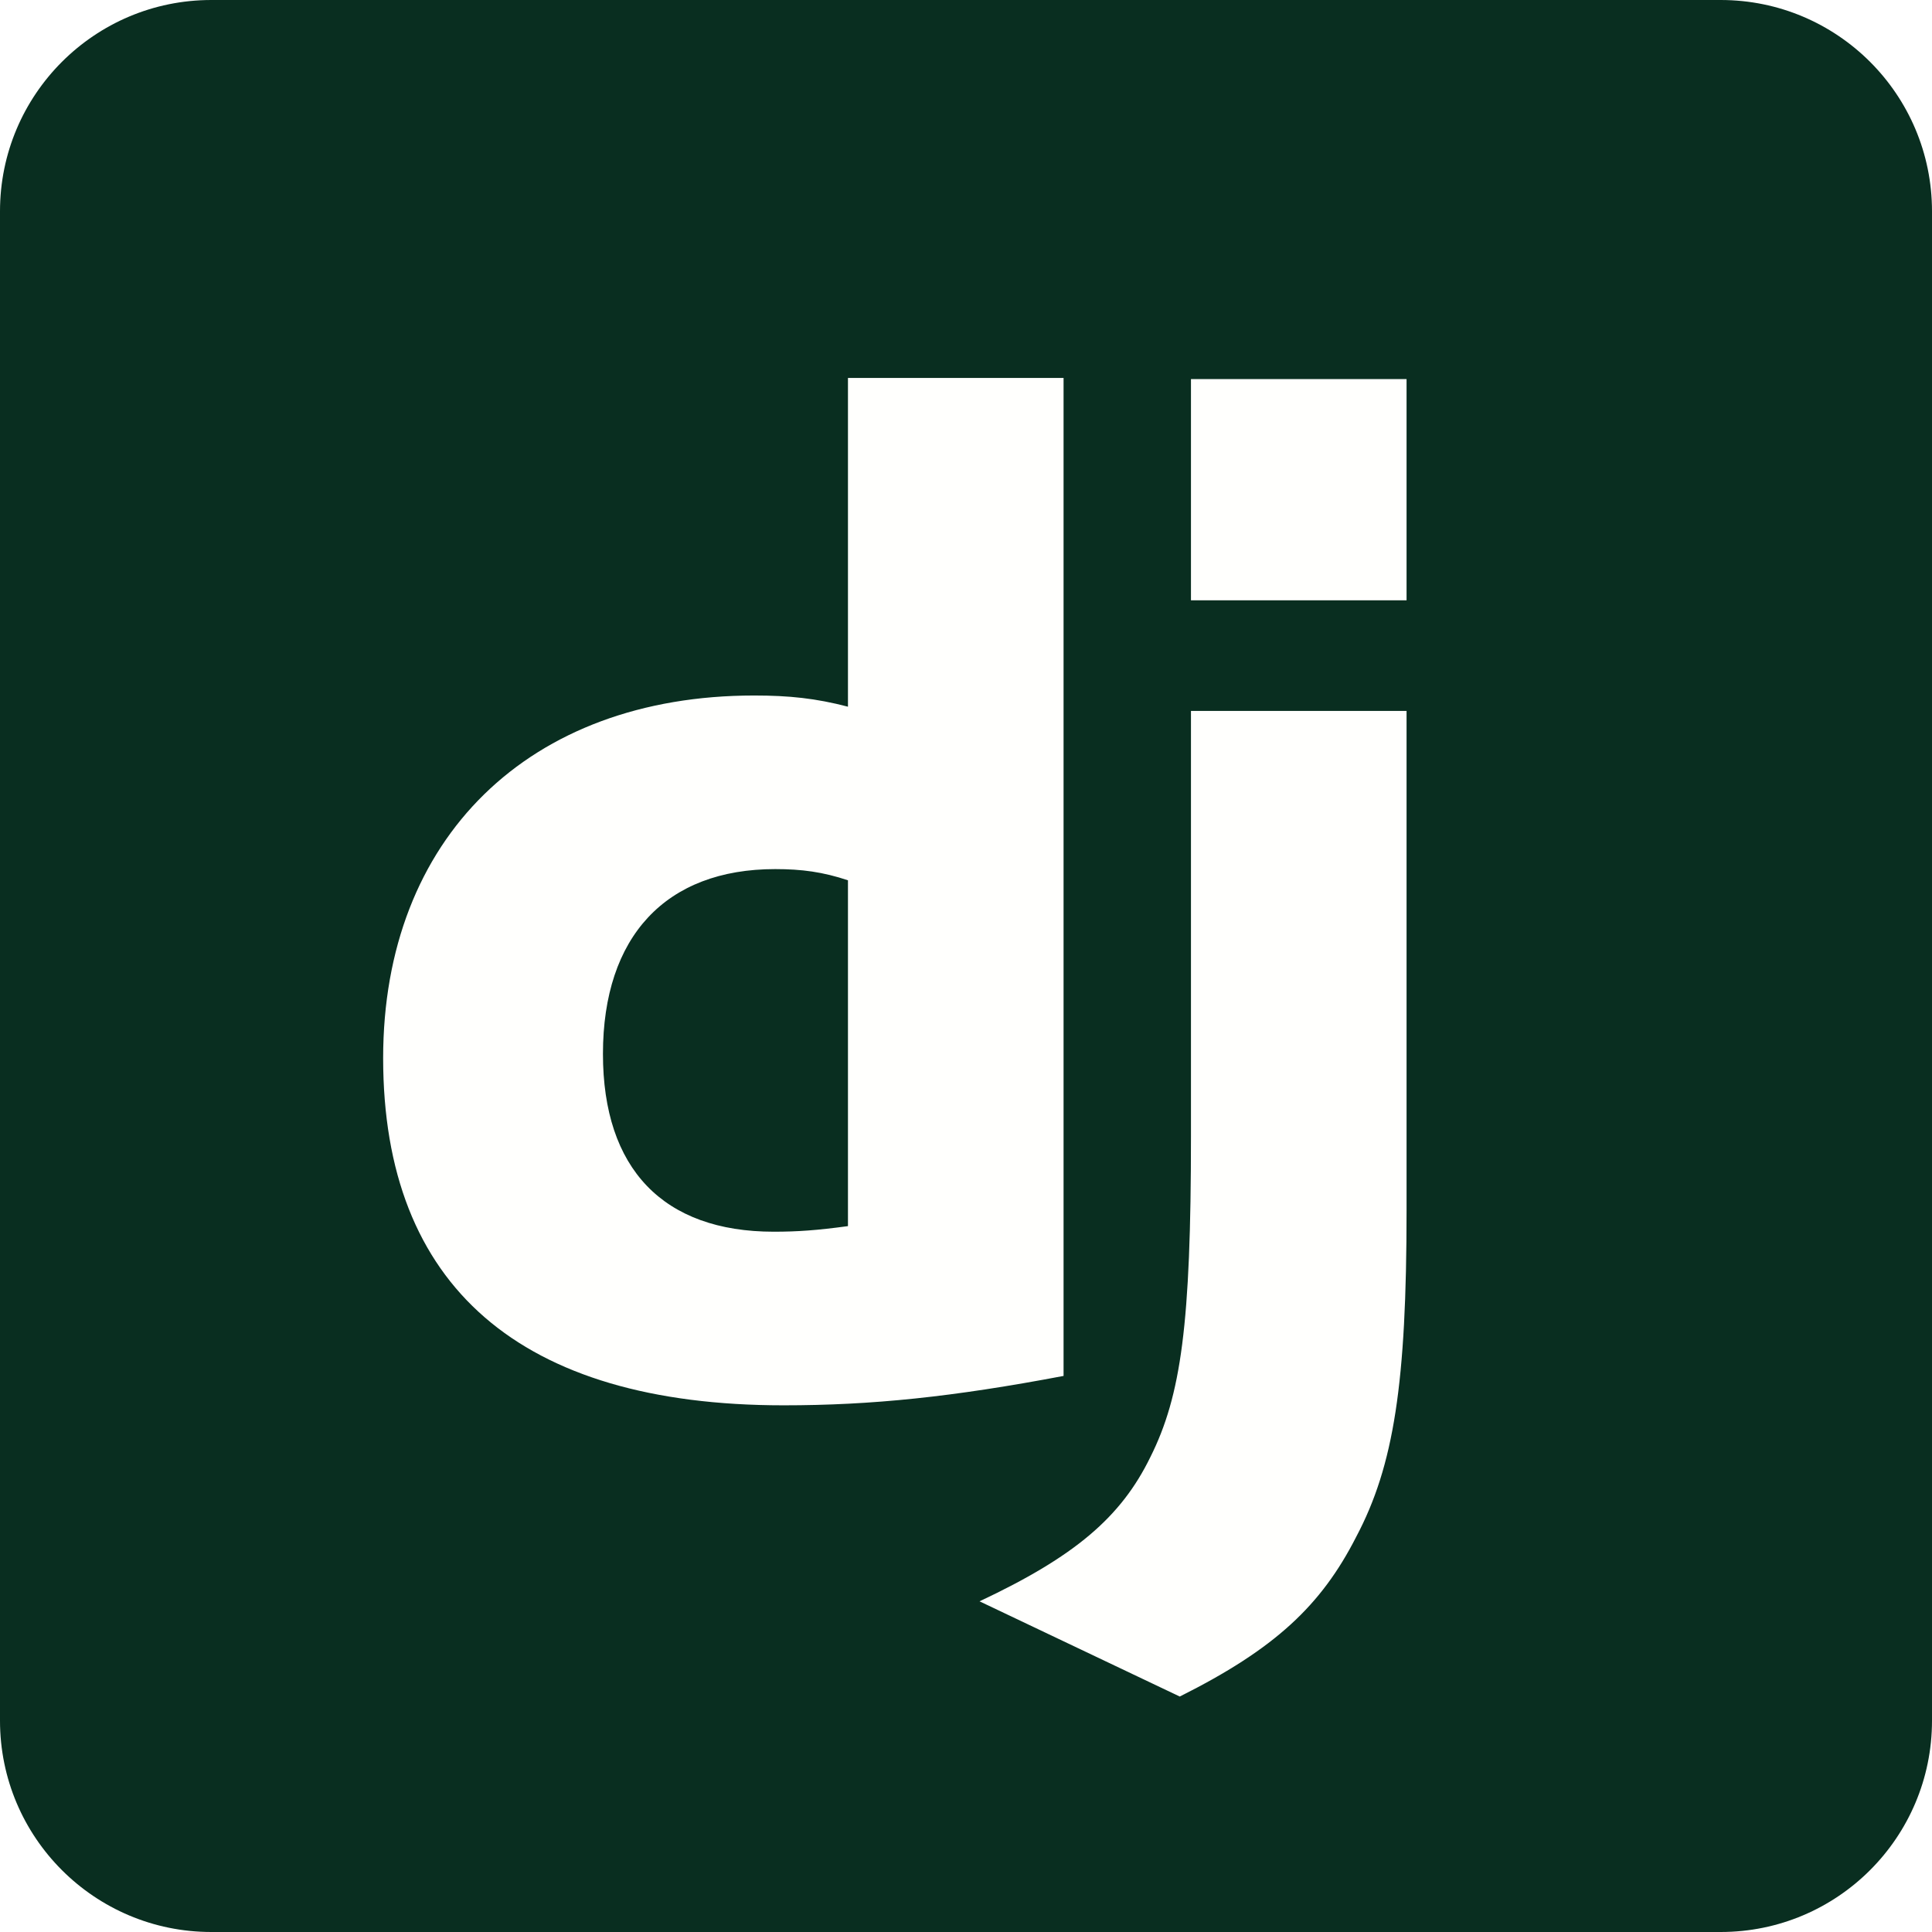
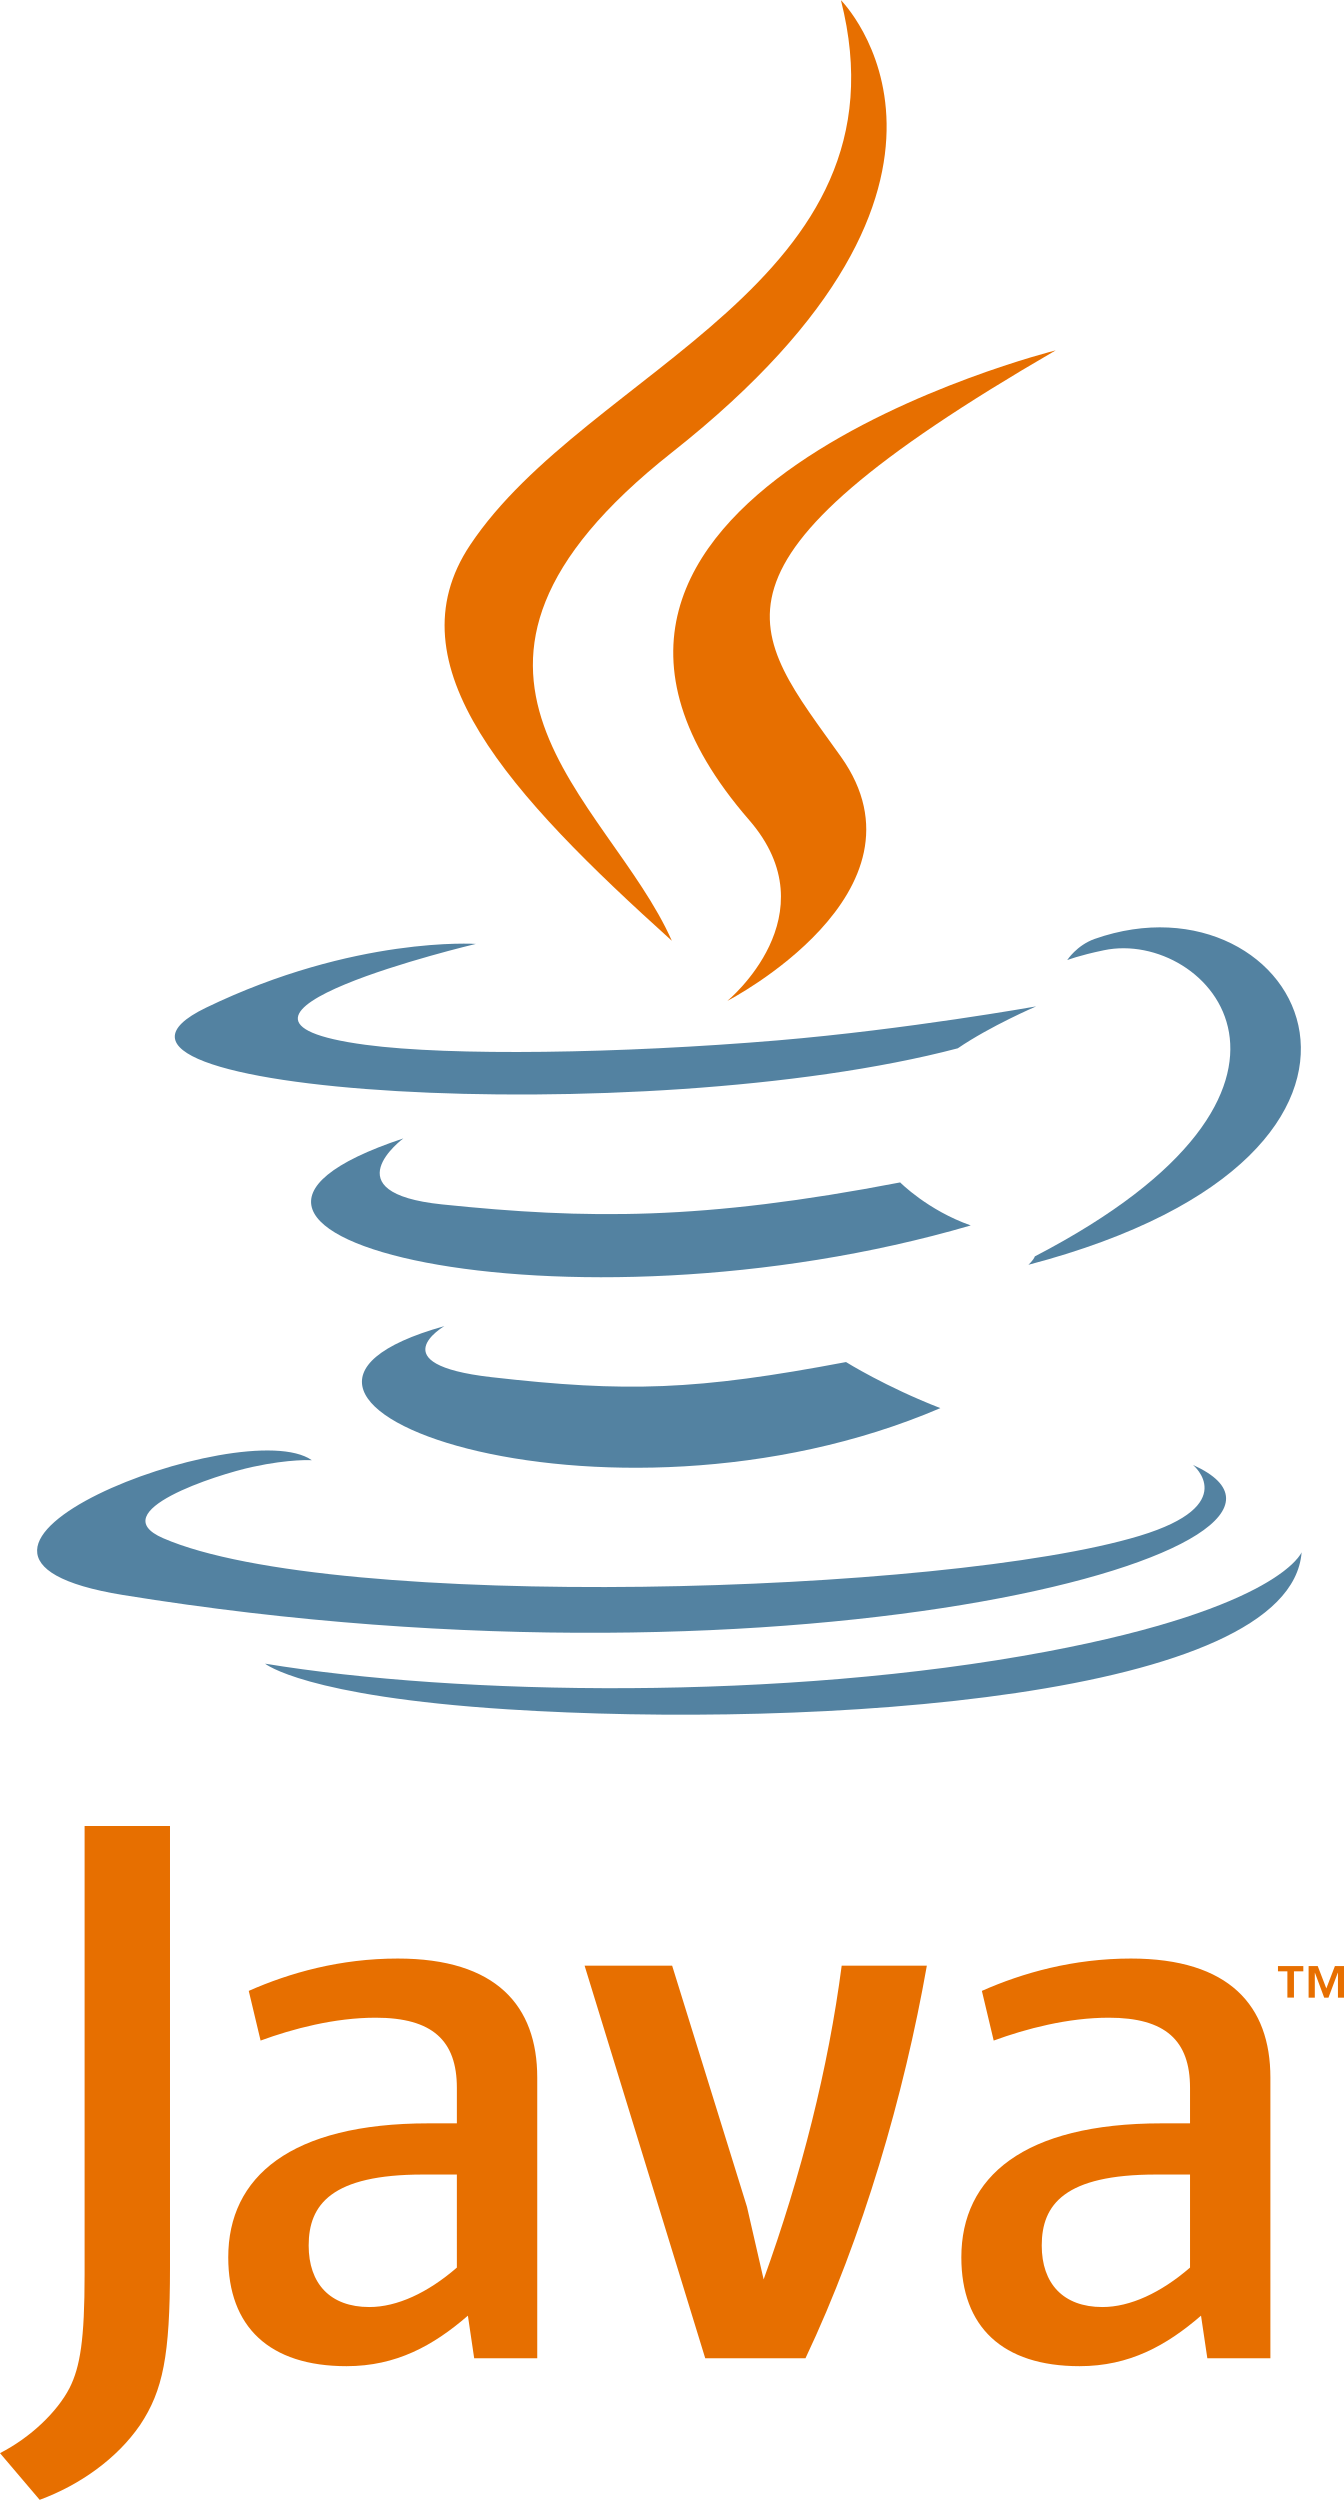
- <svg xmlns="http://www.w3.org/2000/svg" width="800px" height="800px" viewBox="0 0 256 256" version="1.1" preserveAspectRatio="xMidYMid">
-   <g>
-     <rect fill="#092E20" x="0" y="0" width="256" height="256" rx="28">
- 
- </rect>
-     <path d="M186.377,94.198 L186.377,160.424 C186.377,183.243 184.708,194.188 179.699,203.649 C175.06,212.741 168.938,218.491 156.324,224.799 L129.795,212.184 C142.41,206.248 148.532,201.055 152.427,193.075 C156.509,184.913 157.809,175.451 157.809,150.593 L157.809,94.198 L186.377,94.198 Z M140.928,50.079 L140.928,182.317 C126.273,185.099 115.513,186.212 103.826,186.212 C68.949,186.212 50.769,170.445 50.769,140.205 C50.769,111.079 70.063,92.158 99.93,92.158 C104.567,92.158 108.092,92.528 112.359,93.641 L112.359,50.079 L140.928,50.079 Z M102.713,115.16 C88.243,115.16 79.894,124.065 79.894,139.647 C79.894,154.861 87.872,163.208 102.528,163.208 C105.68,163.208 108.278,163.023 112.359,162.467 L112.359,116.643 C109.02,115.531 106.238,115.16 102.713,115.16 Z M186.377,50.231 L186.377,79.542 L157.809,79.542 L157.809,50.231 L186.377,50.231 Z" fill="#FFFFFD">
- 
- </path>
-   </g>
+ <svg xmlns="http://www.w3.org/2000/svg" width="1344" height="2500" viewBox="6.527 4.399 290.829 540.906">
+   <path d="M285.104 430.945h-2.037v-1.14h5.486v1.14h-2.025v5.688h-1.424v-5.688zm10.942.297h-.032l-2.02 5.393h-.924l-2.006-5.393h-.024v5.393h-1.343v-6.828h1.976l1.86 4.835 1.854-4.835h1.969v6.828h-1.311l.001-5.393z" fill="#e76f00" />
+   <path d="M102.681 291.324s-14.178 8.245 10.09 11.035c29.4 3.354 44.426 2.873 76.825-3.259 0 0 8.518 5.341 20.414 9.967-72.63 31.128-164.376-1.803-107.329-17.743M93.806 250.704s-15.902 11.771 8.384 14.283c31.406 3.24 56.208 3.505 99.125-4.759 0 0 5.937 6.018 15.271 9.309-87.815 25.678-185.624 2.025-122.78-18.833" fill="#5382a1" />
+   <path d="M168.625 181.799c17.896 20.604-4.701 39.146-4.701 39.146s45.439-23.458 24.571-52.833c-19.491-27.395-34.438-41.005 46.479-87.934.001-.001-127.013 31.721-66.349 101.621" fill="#e76f00" />
+   <path d="M264.684 321.369s10.492 8.646-11.555 15.333c-41.923 12.7-174.488 16.535-211.314.507-13.238-5.76 11.587-13.752 19.396-15.429 8.144-1.766 12.798-1.437 12.798-1.437-14.722-10.371-95.157 20.363-40.857 29.166 148.084 24.015 269.944-10.814 231.532-28.14M109.499 208.617s-67.431 16.016-23.879 21.832c18.389 2.462 55.047 1.905 89.192-.956 27.906-2.354 55.928-7.358 55.928-7.358s-9.84 4.214-16.959 9.074c-68.475 18.01-200.756 9.631-162.674-8.79 32.206-15.568 58.392-13.802 58.392-13.802M230.462 276.231c69.608-36.171 37.425-70.932 14.96-66.248-5.506 1.146-7.961 2.139-7.961 2.139s2.045-3.202 5.947-4.588c44.441-15.624 78.619 46.081-14.346 70.521 0 0 1.079-.962 1.4-1.824" fill="#5382a1" />
+   <path d="M188.495 4.399s38.55 38.562-36.563 97.862c-60.233 47.567-13.735 74.689-.025 105.678-35.158-31.723-60.96-59.647-43.65-85.637 25.406-38.151 95.792-56.648 80.238-117.903" fill="#e76f00" />
+   <path d="M116.339 374.246c66.815 4.277 169.417-2.373 171.846-33.987 0 0-4.67 11.984-55.219 21.503-57.027 10.731-127.364 9.479-169.081 2.601.002-.002 8.541 7.067 52.454 9.883" fill="#5382a1" />
+   <path d="M105.389 495.049c-6.303 5.467-12.96 8.536-18.934 8.536-8.527 0-13.134-5.113-13.134-13.314 0-8.871 4.937-15.357 24.739-15.357h7.328l.001 20.135m17.392 19.623V453.93c0-15.518-8.85-25.756-30.188-25.756-12.457 0-23.369 3.076-32.238 6.999l2.56 10.752c6.983-2.563 16.022-4.949 24.894-4.949 12.292 0 17.58 4.949 17.58 15.181v7.678h-6.135c-29.865 0-43.337 11.593-43.337 28.993 0 15.018 8.878 23.554 25.594 23.554 10.745 0 18.766-4.437 26.264-10.929l1.361 9.221 13.645-.002zM180.824 514.672h-21.691l-26.106-84.96h18.944l16.198 52.199 3.601 15.699c8.195-22.698 13.992-45.726 16.891-67.898h18.427c-4.938 27.976-13.822 58.684-26.264 84.96M264.038 495.049c-6.315 5.467-12.983 8.536-18.958 8.536-8.512 0-13.131-5.113-13.131-13.314 0-8.871 4.947-15.357 24.748-15.357h7.341v20.135m17.39 19.623V453.93c0-15.518-8.871-25.756-30.186-25.756-12.465 0-23.381 3.076-32.246 6.999l2.557 10.752c6.985-2.563 16.041-4.949 24.906-4.949 12.283 0 17.579 4.949 17.579 15.181v7.678h-6.146c-29.873 0-43.34 11.593-43.34 28.993 0 15.018 8.871 23.554 25.584 23.554 10.752 0 18.77-4.437 26.28-10.929l1.366 9.221 13.646-.002zM36.847 529.099c-4.958 7.239-12.966 12.966-21.733 16.206L6.527 535.2c6.673-3.424 12.396-8.954 15.055-14.104 2.3-4.581 3.252-10.485 3.252-24.604v-96.995h18.478v95.666c-.001 18.875-1.51 26.5-6.465 33.936" fill="#e76f00" />
</svg>
